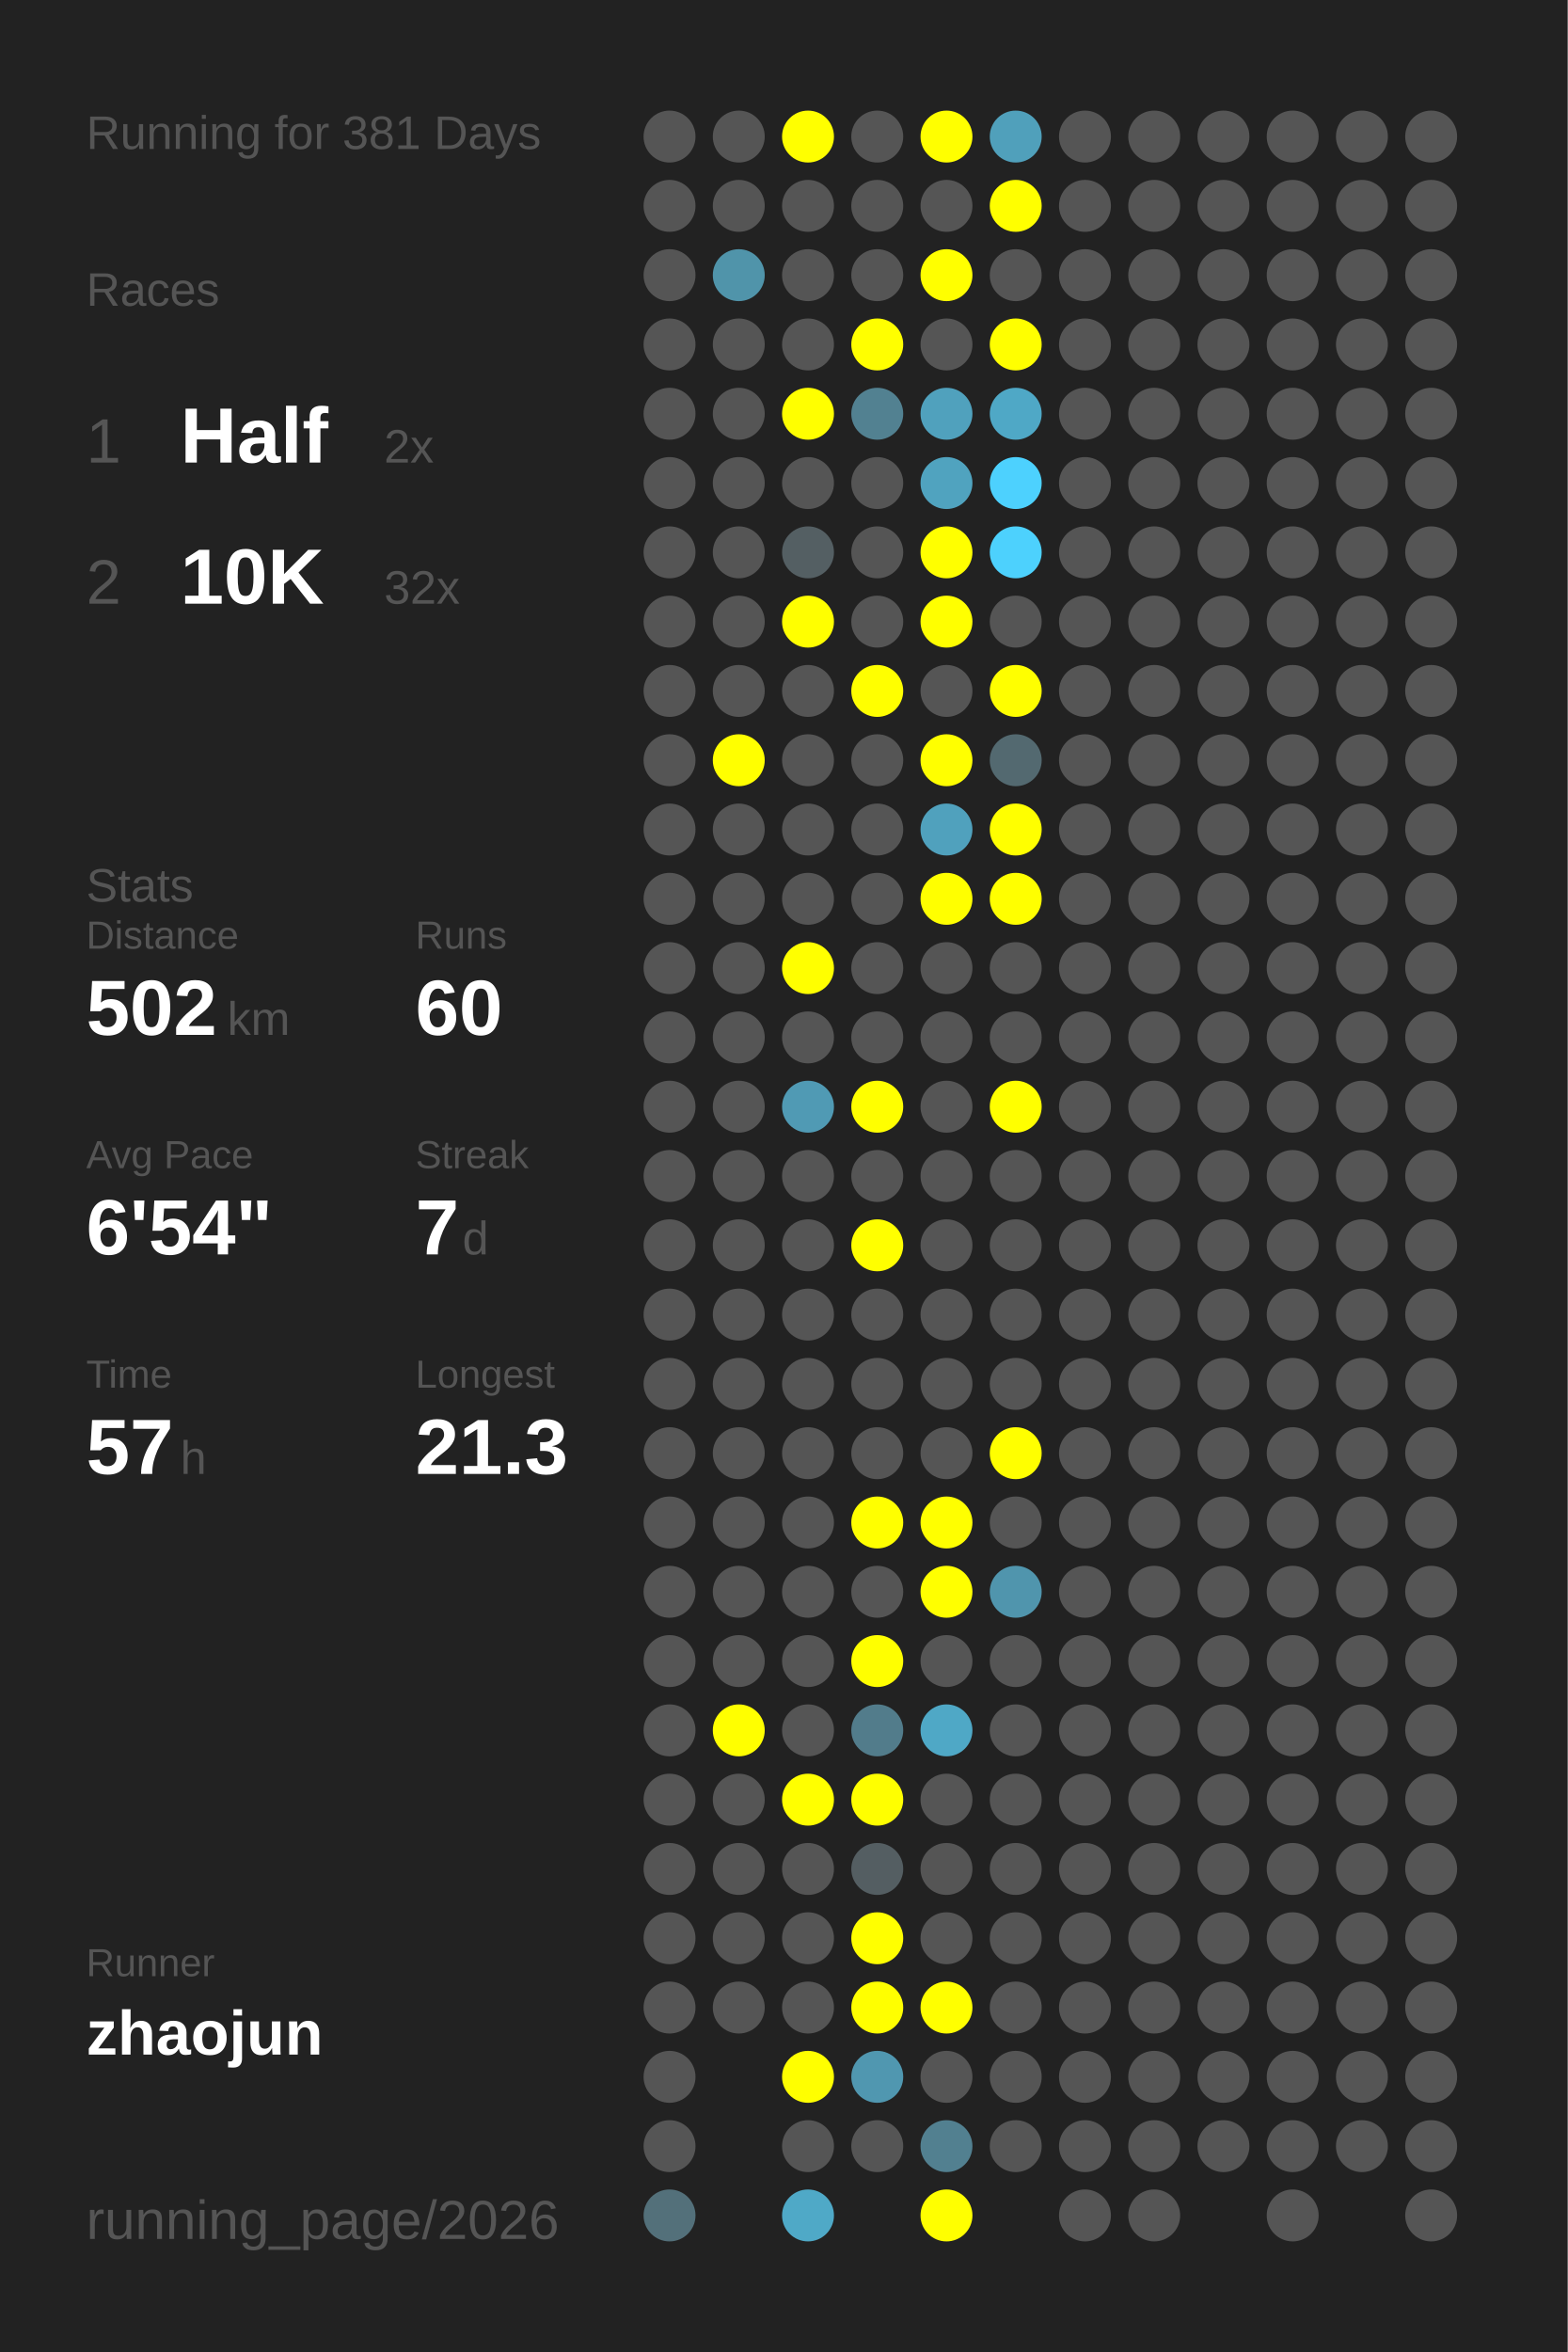
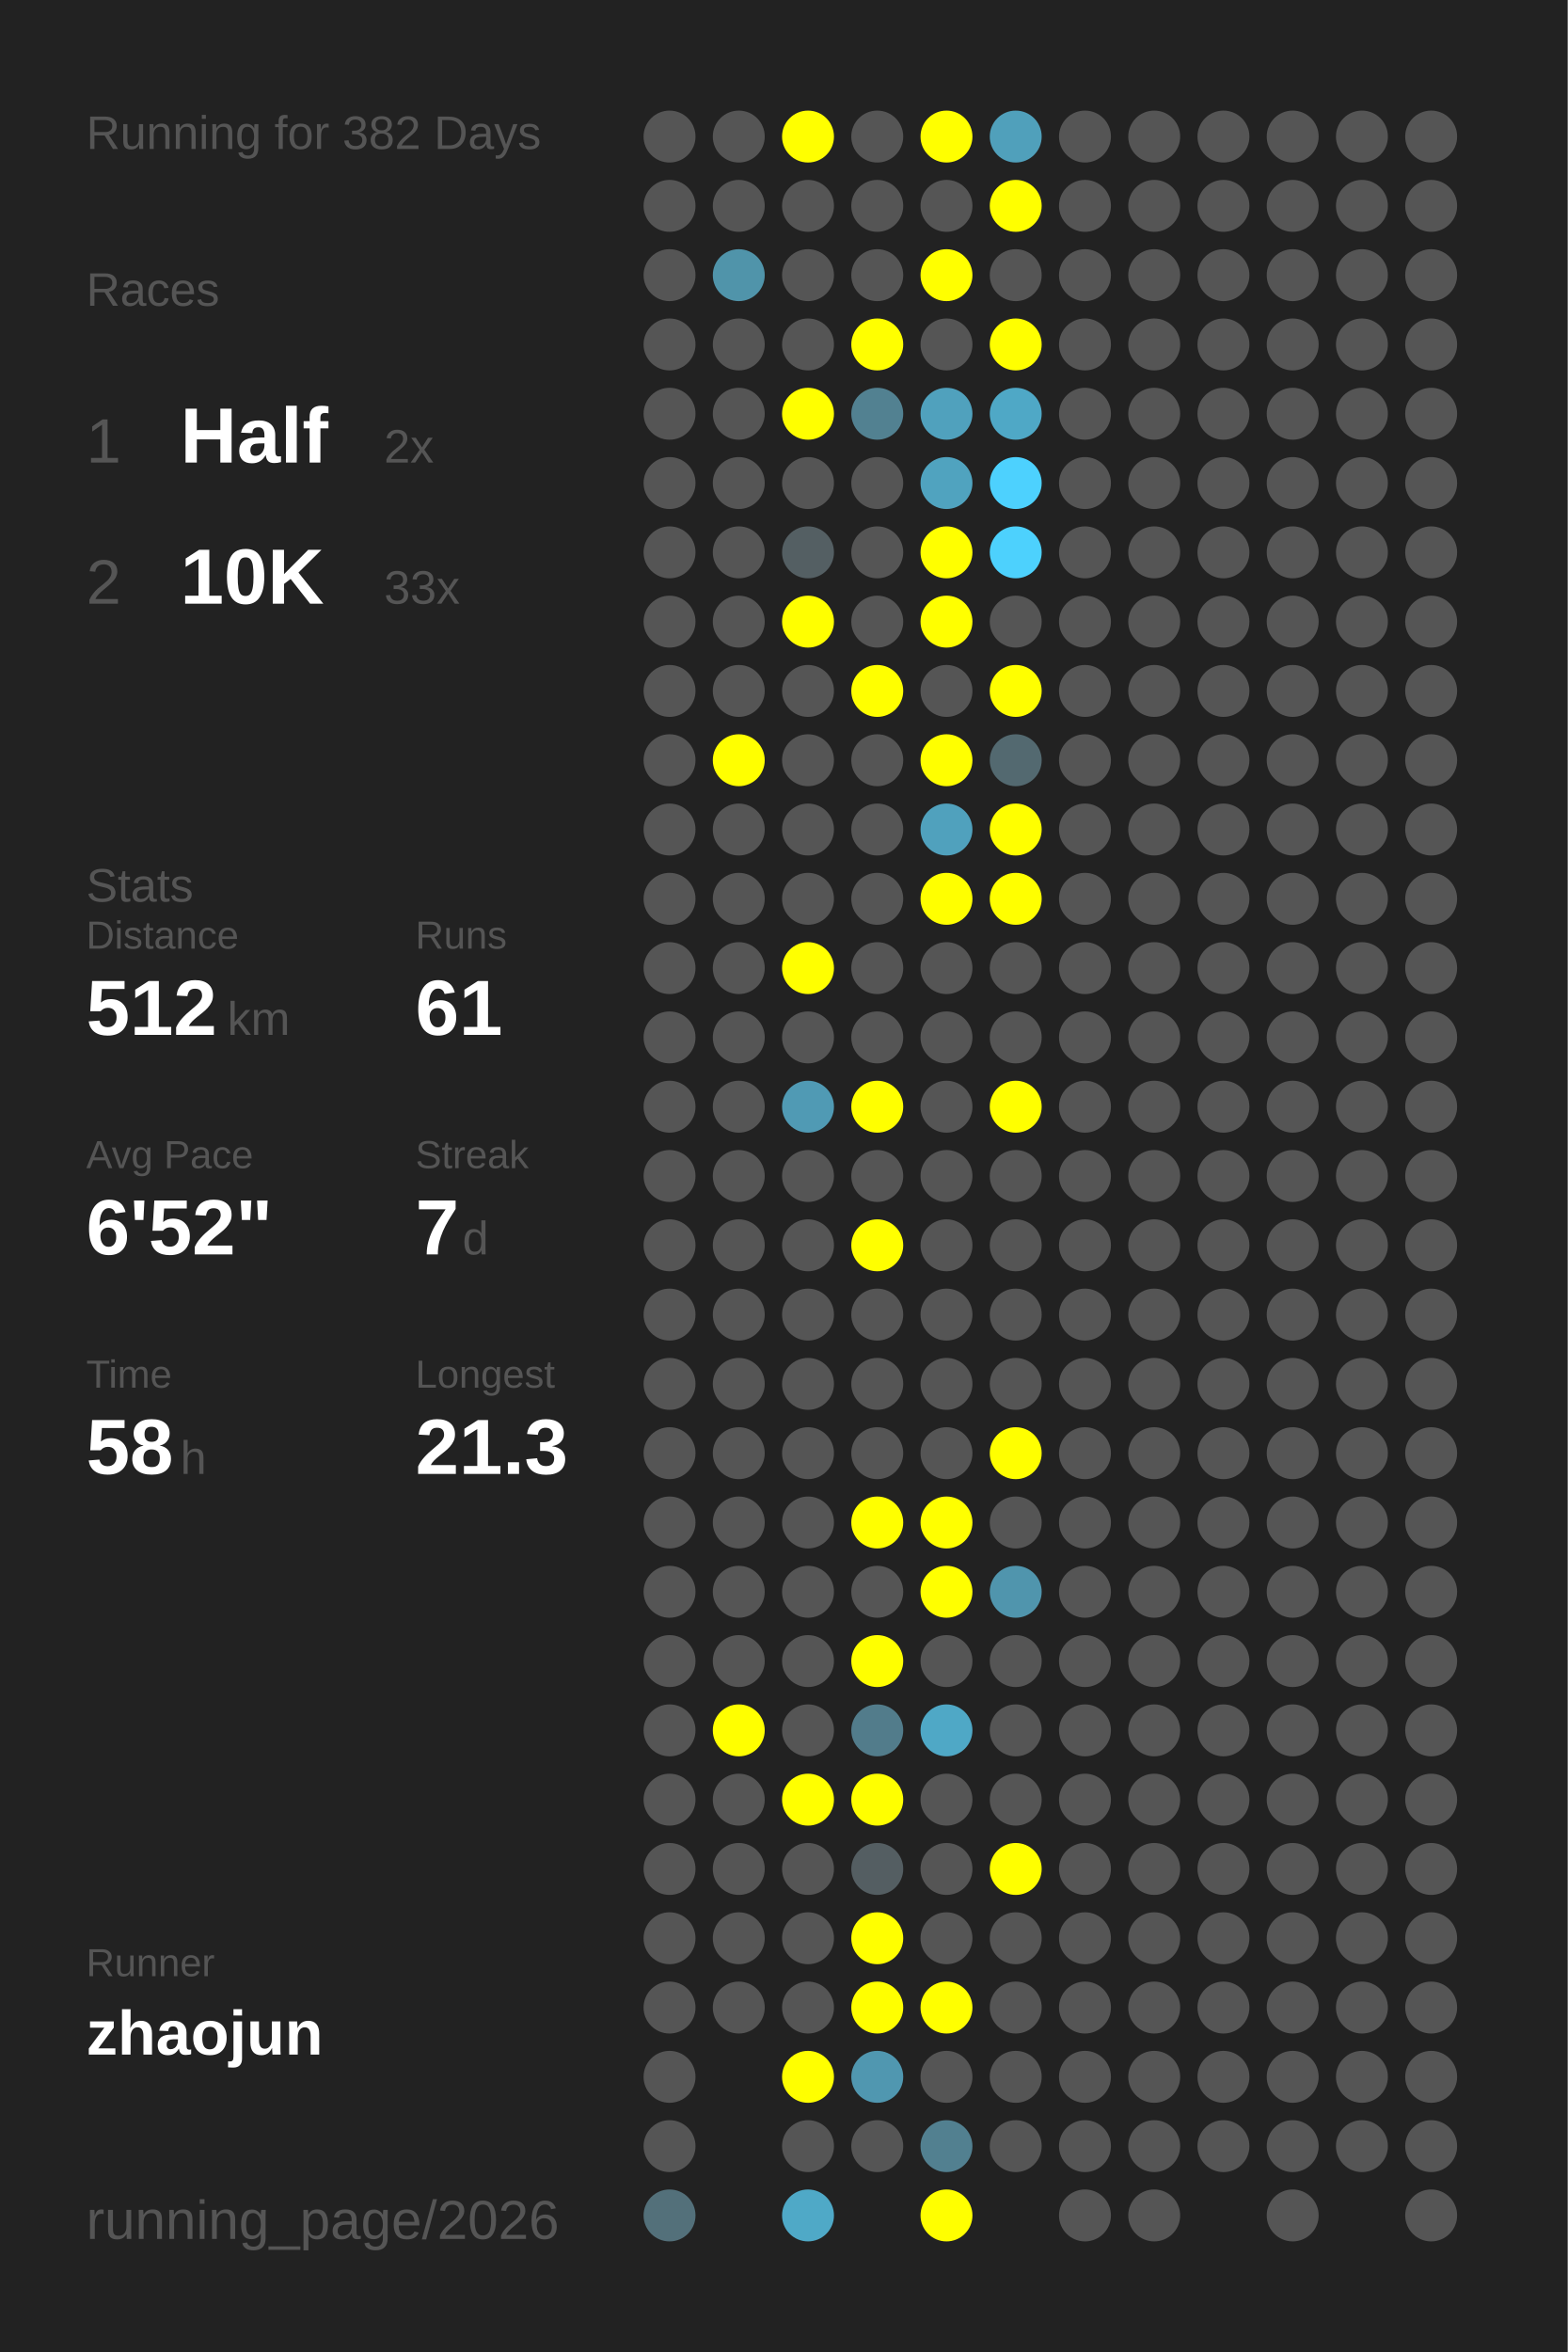
<svg xmlns="http://www.w3.org/2000/svg" baseProfile="full" height="300mm" version="1.1" viewBox="0,0,200,300" width="200mm">
  <defs />
  <rect fill="#222222" height="300" width="200" x="0" y="0" />
-   <text fill="#555555" style="font-size:6px; font-family:Arial;" x="11" y="19">Running for 381 Days</text>
+   <text fill="#555555" style="font-size:6px; font-family:Arial;" x="11" y="19">Running for 382 Days</text>
  <text fill="#555555" style="font-size:6px; font-family:Arial;" x="11" y="39">Races</text>
  <text fill="#555555" style="font-size:8px; font-family:Arial;" x="11" y="59">1</text>
  <text fill="#FFFFFF" style="font-size:10px; font-family:Arial; font-weight:bold;" x="23" y="59">Half</text>
  <text fill="#555555" style="font-size:6px; font-family:Arial;" x="49" y="59">2x</text>
  <text fill="#555555" style="font-size:8px; font-family:Arial;" x="11" y="77">2</text>
  <text fill="#FFFFFF" style="font-size:10px; font-family:Arial; font-weight:bold;" x="23" y="77">10K</text>
-   <text fill="#555555" style="font-size:6px; font-family:Arial;" x="49" y="77">32x</text>
+   <text fill="#555555" style="font-size:6px; font-family:Arial;" x="49" y="77">33x</text>
  <text fill="#555555" style="font-size:6px; font-family:Arial;" x="11" y="115">Stats</text>
  <text fill="#555555" style="font-size:5px; font-family:Arial;" x="11" y="121">Distance</text>
-   <text fill="#FFFFFF" style="font-size:10px; font-family:Arial; font-weight:bold;" x="11" y="132">502</text>
+   <text fill="#FFFFFF" style="font-size:10px; font-family:Arial; font-weight:bold;" x="11" y="132">512</text>
  <text fill="#555555" style="font-size:6px; font-family:Arial;" x="29" y="132">km</text>
  <text fill="#555555" style="font-size:5px; font-family:Arial;" x="53" y="121">Runs</text>
-   <text fill="#FFFFFF" style="font-size:10px; font-family:Arial; font-weight:bold;" x="53" y="132">60</text>
+   <text fill="#FFFFFF" style="font-size:10px; font-family:Arial; font-weight:bold;" x="53" y="132">61</text>
  <text fill="#555555" style="font-size:5px; font-family:Arial;" x="11" y="149">Avg Pace</text>
-   <text fill="#FFFFFF" style="font-size:10px; font-family:Arial; font-weight:bold;" x="11" y="160">6'54"</text>
+   <text fill="#FFFFFF" style="font-size:10px; font-family:Arial; font-weight:bold;" x="11" y="160">6'52"</text>
  <text fill="#555555" style="font-size:5px; font-family:Arial;" x="53" y="149">Streak</text>
  <text fill="#FFFFFF" style="font-size:10px; font-family:Arial; font-weight:bold;" x="53" y="160">7</text>
  <text fill="#555555" style="font-size:6px; font-family:Arial;" x="59" y="160">d</text>
  <text fill="#555555" style="font-size:5px; font-family:Arial;" x="11" y="177">Time</text>
-   <text fill="#FFFFFF" style="font-size:10px; font-family:Arial; font-weight:bold;" x="11" y="188">57</text>
+   <text fill="#FFFFFF" style="font-size:10px; font-family:Arial; font-weight:bold;" x="11" y="188">58</text>
  <text fill="#555555" style="font-size:6px; font-family:Arial;" x="23" y="188">h</text>
  <text fill="#555555" style="font-size:5px; font-family:Arial;" x="53" y="177">Longest</text>
  <text fill="#FFFFFF" style="font-size:10px; font-family:Arial; font-weight:bold;" x="53" y="188">21.3</text>
  <text fill="#555555" style="font-size:5px; font-family:Arial;" x="11" y="252.065">Runner</text>
  <text fill="#FFFFFF" style="font-size:8px; font-family:Arial; font-weight:bold;" x="11" y="262.065">zhaojun</text>
  <text fill="#555555" style="font-size:7px; font-family:Arial;" x="11" y="285.581">running_page/2026</text>
  <circle cx="85.417" cy="17.419" fill="#555555" r="3.312" />
  <circle cx="85.417" cy="26.258" fill="#555555" r="3.312" />
  <circle cx="85.417" cy="35.097" fill="#555555" r="3.312" />
  <circle cx="85.417" cy="43.935" fill="#555555" r="3.312" />
  <circle cx="85.417" cy="52.774" fill="#555555" r="3.312" />
  <circle cx="85.417" cy="61.613" fill="#555555" r="3.312" />
  <circle cx="85.417" cy="70.452" fill="#555555" r="3.312" />
  <circle cx="85.417" cy="79.29" fill="#555555" r="3.312" />
  <circle cx="85.417" cy="88.129" fill="#555555" r="3.312" />
  <circle cx="85.417" cy="96.968" fill="#555555" r="3.312" />
  <circle cx="85.417" cy="105.806" fill="#555555" r="3.312" />
  <circle cx="85.417" cy="114.645" fill="#555555" r="3.312" />
  <circle cx="85.417" cy="123.484" fill="#555555" r="3.312" />
  <circle cx="85.417" cy="132.323" fill="#555555" r="3.312" />
  <circle cx="85.417" cy="141.161" fill="#555555" r="3.312" />
  <circle cx="85.417" cy="150" fill="#555555" r="3.312" />
  <circle cx="85.417" cy="158.839" fill="#555555" r="3.312" />
  <circle cx="85.417" cy="167.677" fill="#555555" r="3.312" />
  <circle cx="85.417" cy="176.516" fill="#555555" r="3.312" />
  <circle cx="85.417" cy="185.355" fill="#555555" r="3.312" />
  <circle cx="85.417" cy="194.194" fill="#555555" r="3.312" />
  <circle cx="85.417" cy="203.032" fill="#555555" r="3.312" />
  <circle cx="85.417" cy="211.871" fill="#555555" r="3.312" />
  <circle cx="85.417" cy="220.71" fill="#555555" r="3.312" />
  <circle cx="85.417" cy="229.548" fill="#555555" r="3.312" />
  <circle cx="85.417" cy="238.387" fill="#555555" r="3.312" />
  <circle cx="85.417" cy="247.226" fill="#555555" r="3.312" />
  <circle cx="85.417" cy="256.065" fill="#555555" r="3.312" />
  <circle cx="85.417" cy="264.903" fill="#555555" r="3.312" />
  <circle cx="85.417" cy="273.742" fill="#555555" r="3.312" />
  <circle cx="85.417" cy="282.581" fill="#53707a" r="3.312" />
  <circle cx="94.25" cy="17.419" fill="#555555" r="3.312" />
  <circle cx="94.25" cy="26.258" fill="#555555" r="3.312" />
  <circle cx="94.25" cy="35.097" fill="#5094aa" r="3.312" />
  <circle cx="94.25" cy="43.935" fill="#555555" r="3.312" />
  <circle cx="94.25" cy="52.774" fill="#555555" r="3.312" />
  <circle cx="94.25" cy="61.613" fill="#555555" r="3.312" />
  <circle cx="94.25" cy="70.452" fill="#555555" r="3.312" />
  <circle cx="94.25" cy="79.29" fill="#555555" r="3.312" />
  <circle cx="94.25" cy="88.129" fill="#555555" r="3.312" />
  <circle cx="94.25" cy="96.968" fill="#FFFF00" r="3.312" />
  <circle cx="94.25" cy="105.806" fill="#555555" r="3.312" />
  <circle cx="94.25" cy="114.645" fill="#555555" r="3.312" />
  <circle cx="94.25" cy="123.484" fill="#555555" r="3.312" />
  <circle cx="94.25" cy="132.323" fill="#555555" r="3.312" />
  <circle cx="94.25" cy="141.161" fill="#555555" r="3.312" />
  <circle cx="94.25" cy="150" fill="#555555" r="3.312" />
  <circle cx="94.25" cy="158.839" fill="#555555" r="3.312" />
  <circle cx="94.25" cy="167.677" fill="#555555" r="3.312" />
  <circle cx="94.25" cy="176.516" fill="#555555" r="3.312" />
  <circle cx="94.25" cy="185.355" fill="#555555" r="3.312" />
  <circle cx="94.25" cy="194.194" fill="#555555" r="3.312" />
  <circle cx="94.25" cy="203.032" fill="#555555" r="3.312" />
  <circle cx="94.25" cy="211.871" fill="#555555" r="3.312" />
  <circle cx="94.25" cy="220.71" fill="#FFFF00" r="3.312" />
  <circle cx="94.25" cy="229.548" fill="#555555" r="3.312" />
  <circle cx="94.25" cy="238.387" fill="#555555" r="3.312" />
  <circle cx="94.25" cy="247.226" fill="#555555" r="3.312" />
  <circle cx="94.25" cy="256.065" fill="#555555" r="3.312" />
  <circle cx="103.083" cy="17.419" fill="#FFFF00" r="3.312" />
  <circle cx="103.083" cy="26.258" fill="#555555" r="3.312" />
  <circle cx="103.083" cy="35.097" fill="#555555" r="3.312" />
  <circle cx="103.083" cy="43.935" fill="#555555" r="3.312" />
  <circle cx="103.083" cy="52.774" fill="#FFFF00" r="3.312" />
  <circle cx="103.083" cy="61.613" fill="#555555" r="3.312" />
  <circle cx="103.083" cy="70.452" fill="#545f63" r="3.312" />
  <circle cx="103.083" cy="79.29" fill="#FFFF00" r="3.312" />
  <circle cx="103.083" cy="88.129" fill="#555555" r="3.312" />
  <circle cx="103.083" cy="96.968" fill="#555555" r="3.312" />
  <circle cx="103.083" cy="105.806" fill="#555555" r="3.312" />
  <circle cx="103.083" cy="114.645" fill="#555555" r="3.312" />
  <circle cx="103.083" cy="123.484" fill="#FFFF00" r="3.312" />
  <circle cx="103.083" cy="132.323" fill="#555555" r="3.312" />
  <circle cx="103.083" cy="141.161" fill="#509ab4" r="3.312" />
  <circle cx="103.083" cy="150" fill="#555555" r="3.312" />
  <circle cx="103.083" cy="158.839" fill="#555555" r="3.312" />
  <circle cx="103.083" cy="167.677" fill="#555555" r="3.312" />
  <circle cx="103.083" cy="176.516" fill="#555555" r="3.312" />
  <circle cx="103.083" cy="185.355" fill="#555555" r="3.312" />
  <circle cx="103.083" cy="194.194" fill="#555555" r="3.312" />
  <circle cx="103.083" cy="203.032" fill="#555555" r="3.312" />
  <circle cx="103.083" cy="211.871" fill="#555555" r="3.312" />
  <circle cx="103.083" cy="220.71" fill="#555555" r="3.312" />
  <circle cx="103.083" cy="229.548" fill="#FFFF00" r="3.312" />
  <circle cx="103.083" cy="238.387" fill="#555555" r="3.312" />
  <circle cx="103.083" cy="247.226" fill="#555555" r="3.312" />
  <circle cx="103.083" cy="256.065" fill="#555555" r="3.312" />
  <circle cx="103.083" cy="264.903" fill="#FFFF00" r="3.312" />
  <circle cx="103.083" cy="273.742" fill="#555555" r="3.312" />
  <circle cx="103.083" cy="282.581" fill="#4fa9c7" r="3.312" />
  <circle cx="111.917" cy="17.419" fill="#555555" r="3.312" />
  <circle cx="111.917" cy="26.258" fill="#555555" r="3.312" />
  <circle cx="111.917" cy="35.097" fill="#555555" r="3.312" />
  <circle cx="111.917" cy="43.935" fill="#FFFF00" r="3.312" />
  <circle cx="111.917" cy="52.774" fill="#528191" r="3.312" />
  <circle cx="111.917" cy="61.613" fill="#555555" r="3.312" />
  <circle cx="111.917" cy="70.452" fill="#555555" r="3.312" />
  <circle cx="111.917" cy="79.29" fill="#555555" r="3.312" />
  <circle cx="111.917" cy="88.129" fill="#FFFF00" r="3.312" />
  <circle cx="111.917" cy="96.968" fill="#555555" r="3.312" />
  <circle cx="111.917" cy="105.806" fill="#555555" r="3.312" />
  <circle cx="111.917" cy="114.645" fill="#555555" r="3.312" />
  <circle cx="111.917" cy="123.484" fill="#555555" r="3.312" />
  <circle cx="111.917" cy="132.323" fill="#555555" r="3.312" />
  <circle cx="111.917" cy="141.161" fill="#FFFF00" r="3.312" />
  <circle cx="111.917" cy="150" fill="#555555" r="3.312" />
  <circle cx="111.917" cy="158.839" fill="#FFFF00" r="3.312" />
  <circle cx="111.917" cy="167.677" fill="#555555" r="3.312" />
  <circle cx="111.917" cy="176.516" fill="#555555" r="3.312" />
  <circle cx="111.917" cy="185.355" fill="#555555" r="3.312" />
  <circle cx="111.917" cy="194.194" fill="#FFFF00" r="3.312" />
  <circle cx="111.917" cy="203.032" fill="#555555" r="3.312" />
  <circle cx="111.917" cy="211.871" fill="#FFFF00" r="3.312" />
  <circle cx="111.917" cy="220.71" fill="#527c8b" r="3.312" />
  <circle cx="111.917" cy="229.548" fill="#FFFF00" r="3.312" />
  <circle cx="111.917" cy="238.387" fill="#545e62" r="3.312" />
  <circle cx="111.917" cy="247.226" fill="#FFFF00" r="3.312" />
  <circle cx="111.917" cy="256.065" fill="#FFFF00" r="3.312" />
  <circle cx="111.917" cy="264.903" fill="#5097b0" r="3.312" />
  <circle cx="111.917" cy="273.742" fill="#555555" r="3.312" />
  <circle cx="120.75" cy="17.419" fill="#FFFF00" r="3.312" />
  <circle cx="120.75" cy="26.258" fill="#555555" r="3.312" />
  <circle cx="120.75" cy="35.097" fill="#FFFF00" r="3.312" />
  <circle cx="120.75" cy="43.935" fill="#555555" r="3.312" />
  <circle cx="120.75" cy="52.774" fill="#50a1bd" r="3.312" />
  <circle cx="120.75" cy="61.613" fill="#50a3bf" r="3.312" />
  <circle cx="120.75" cy="70.452" fill="#FFFF00" r="3.312" />
  <circle cx="120.75" cy="79.29" fill="#FFFF00" r="3.312" />
  <circle cx="120.75" cy="88.129" fill="#555555" r="3.312" />
  <circle cx="120.75" cy="96.968" fill="#FFFF00" r="3.312" />
  <circle cx="120.75" cy="105.806" fill="#50a1bd" r="3.312" />
  <circle cx="120.75" cy="114.645" fill="#FFFF00" r="3.312" />
  <circle cx="120.75" cy="123.484" fill="#555555" r="3.312" />
  <circle cx="120.75" cy="132.323" fill="#555555" r="3.312" />
  <circle cx="120.75" cy="141.161" fill="#555555" r="3.312" />
  <circle cx="120.75" cy="150" fill="#555555" r="3.312" />
  <circle cx="120.75" cy="158.839" fill="#555555" r="3.312" />
  <circle cx="120.75" cy="167.677" fill="#555555" r="3.312" />
  <circle cx="120.75" cy="176.516" fill="#555555" r="3.312" />
  <circle cx="120.75" cy="185.355" fill="#555555" r="3.312" />
  <circle cx="120.75" cy="194.194" fill="#FFFF00" r="3.312" />
  <circle cx="120.75" cy="203.032" fill="#FFFF00" r="3.312" />
  <circle cx="120.75" cy="211.871" fill="#555555" r="3.312" />
  <circle cx="120.75" cy="220.71" fill="#4fa8c6" r="3.312" />
  <circle cx="120.75" cy="229.548" fill="#555555" r="3.312" />
  <circle cx="120.75" cy="238.387" fill="#555555" r="3.312" />
  <circle cx="120.75" cy="247.226" fill="#555555" r="3.312" />
  <circle cx="120.75" cy="256.065" fill="#FFFF00" r="3.312" />
  <circle cx="120.75" cy="264.903" fill="#555555" r="3.312" />
  <circle cx="120.75" cy="273.742" fill="#528090" r="3.312" />
  <circle cx="120.75" cy="282.581" fill="#FFFF00" r="3.312" />
  <circle cx="129.583" cy="17.419" fill="#50a0bb" r="3.312" />
  <circle cx="129.583" cy="26.258" fill="#FFFF00" r="3.312" />
  <circle cx="129.583" cy="35.097" fill="#555555" r="3.312" />
  <circle cx="129.583" cy="43.935" fill="#FFFF00" r="3.312" />
  <circle cx="129.583" cy="52.774" fill="#4fa8c6" r="3.312" />
  <circle cx="129.583" cy="61.613" fill="#4dd1fe" r="3.312" />
  <circle cx="129.583" cy="70.452" fill="#4dd1fd" r="3.312" />
  <circle cx="129.583" cy="79.29" fill="#555555" r="3.312" />
  <circle cx="129.583" cy="88.129" fill="#FFFF00" r="3.312" />
  <circle cx="129.583" cy="96.968" fill="#536970" r="3.312" />
  <circle cx="129.583" cy="105.806" fill="#FFFF00" r="3.312" />
  <circle cx="129.583" cy="114.645" fill="#FFFF00" r="3.312" />
  <circle cx="129.583" cy="123.484" fill="#555555" r="3.312" />
  <circle cx="129.583" cy="132.323" fill="#555555" r="3.312" />
  <circle cx="129.583" cy="141.161" fill="#FFFF00" r="3.312" />
  <circle cx="129.583" cy="150" fill="#555555" r="3.312" />
  <circle cx="129.583" cy="158.839" fill="#555555" r="3.312" />
  <circle cx="129.583" cy="167.677" fill="#555555" r="3.312" />
  <circle cx="129.583" cy="176.516" fill="#555555" r="3.312" />
  <circle cx="129.583" cy="185.355" fill="#FFFF00" r="3.312" />
  <circle cx="129.583" cy="194.194" fill="#555555" r="3.312" />
  <circle cx="129.583" cy="203.032" fill="#5095ad" r="3.312" />
  <circle cx="129.583" cy="211.871" fill="#555555" r="3.312" />
  <circle cx="129.583" cy="220.71" fill="#555555" r="3.312" />
  <circle cx="129.583" cy="229.548" fill="#555555" r="3.312" />
-   <circle cx="129.583" cy="238.387" fill="#555555" r="3.312" />
+   <circle cx="129.583" cy="238.387" fill="#FFFF00" r="3.312" />
  <circle cx="129.583" cy="247.226" fill="#555555" r="3.312" />
  <circle cx="129.583" cy="256.065" fill="#555555" r="3.312" />
  <circle cx="129.583" cy="264.903" fill="#555555" r="3.312" />
  <circle cx="129.583" cy="273.742" fill="#555555" r="3.312" />
  <circle cx="138.417" cy="17.419" fill="#555555" r="3.312" />
  <circle cx="138.417" cy="26.258" fill="#555555" r="3.312" />
  <circle cx="138.417" cy="35.097" fill="#555555" r="3.312" />
  <circle cx="138.417" cy="43.935" fill="#555555" r="3.312" />
  <circle cx="138.417" cy="52.774" fill="#555555" r="3.312" />
  <circle cx="138.417" cy="61.613" fill="#555555" r="3.312" />
  <circle cx="138.417" cy="70.452" fill="#555555" r="3.312" />
  <circle cx="138.417" cy="79.29" fill="#555555" r="3.312" />
  <circle cx="138.417" cy="88.129" fill="#555555" r="3.312" />
  <circle cx="138.417" cy="96.968" fill="#555555" r="3.312" />
  <circle cx="138.417" cy="105.806" fill="#555555" r="3.312" />
  <circle cx="138.417" cy="114.645" fill="#555555" r="3.312" />
  <circle cx="138.417" cy="123.484" fill="#555555" r="3.312" />
  <circle cx="138.417" cy="132.323" fill="#555555" r="3.312" />
  <circle cx="138.417" cy="141.161" fill="#555555" r="3.312" />
  <circle cx="138.417" cy="150" fill="#555555" r="3.312" />
  <circle cx="138.417" cy="158.839" fill="#555555" r="3.312" />
  <circle cx="138.417" cy="167.677" fill="#555555" r="3.312" />
  <circle cx="138.417" cy="176.516" fill="#555555" r="3.312" />
  <circle cx="138.417" cy="185.355" fill="#555555" r="3.312" />
  <circle cx="138.417" cy="194.194" fill="#555555" r="3.312" />
  <circle cx="138.417" cy="203.032" fill="#555555" r="3.312" />
  <circle cx="138.417" cy="211.871" fill="#555555" r="3.312" />
  <circle cx="138.417" cy="220.71" fill="#555555" r="3.312" />
  <circle cx="138.417" cy="229.548" fill="#555555" r="3.312" />
  <circle cx="138.417" cy="238.387" fill="#555555" r="3.312" />
  <circle cx="138.417" cy="247.226" fill="#555555" r="3.312" />
  <circle cx="138.417" cy="256.065" fill="#555555" r="3.312" />
  <circle cx="138.417" cy="264.903" fill="#555555" r="3.312" />
  <circle cx="138.417" cy="273.742" fill="#555555" r="3.312" />
  <circle cx="138.417" cy="282.581" fill="#555555" r="3.312" />
  <circle cx="147.25" cy="17.419" fill="#555555" r="3.312" />
  <circle cx="147.25" cy="26.258" fill="#555555" r="3.312" />
  <circle cx="147.25" cy="35.097" fill="#555555" r="3.312" />
  <circle cx="147.25" cy="43.935" fill="#555555" r="3.312" />
  <circle cx="147.25" cy="52.774" fill="#555555" r="3.312" />
  <circle cx="147.25" cy="61.613" fill="#555555" r="3.312" />
  <circle cx="147.25" cy="70.452" fill="#555555" r="3.312" />
  <circle cx="147.25" cy="79.29" fill="#555555" r="3.312" />
  <circle cx="147.25" cy="88.129" fill="#555555" r="3.312" />
  <circle cx="147.25" cy="96.968" fill="#555555" r="3.312" />
  <circle cx="147.25" cy="105.806" fill="#555555" r="3.312" />
  <circle cx="147.25" cy="114.645" fill="#555555" r="3.312" />
  <circle cx="147.25" cy="123.484" fill="#555555" r="3.312" />
  <circle cx="147.25" cy="132.323" fill="#555555" r="3.312" />
  <circle cx="147.25" cy="141.161" fill="#555555" r="3.312" />
  <circle cx="147.25" cy="150" fill="#555555" r="3.312" />
  <circle cx="147.25" cy="158.839" fill="#555555" r="3.312" />
  <circle cx="147.25" cy="167.677" fill="#555555" r="3.312" />
  <circle cx="147.25" cy="176.516" fill="#555555" r="3.312" />
  <circle cx="147.25" cy="185.355" fill="#555555" r="3.312" />
  <circle cx="147.25" cy="194.194" fill="#555555" r="3.312" />
  <circle cx="147.25" cy="203.032" fill="#555555" r="3.312" />
  <circle cx="147.25" cy="211.871" fill="#555555" r="3.312" />
  <circle cx="147.25" cy="220.71" fill="#555555" r="3.312" />
  <circle cx="147.25" cy="229.548" fill="#555555" r="3.312" />
  <circle cx="147.25" cy="238.387" fill="#555555" r="3.312" />
  <circle cx="147.25" cy="247.226" fill="#555555" r="3.312" />
  <circle cx="147.25" cy="256.065" fill="#555555" r="3.312" />
  <circle cx="147.25" cy="264.903" fill="#555555" r="3.312" />
  <circle cx="147.25" cy="273.742" fill="#555555" r="3.312" />
  <circle cx="147.25" cy="282.581" fill="#555555" r="3.312" />
  <circle cx="156.083" cy="17.419" fill="#555555" r="3.312" />
  <circle cx="156.083" cy="26.258" fill="#555555" r="3.312" />
  <circle cx="156.083" cy="35.097" fill="#555555" r="3.312" />
  <circle cx="156.083" cy="43.935" fill="#555555" r="3.312" />
  <circle cx="156.083" cy="52.774" fill="#555555" r="3.312" />
  <circle cx="156.083" cy="61.613" fill="#555555" r="3.312" />
  <circle cx="156.083" cy="70.452" fill="#555555" r="3.312" />
  <circle cx="156.083" cy="79.29" fill="#555555" r="3.312" />
  <circle cx="156.083" cy="88.129" fill="#555555" r="3.312" />
  <circle cx="156.083" cy="96.968" fill="#555555" r="3.312" />
  <circle cx="156.083" cy="105.806" fill="#555555" r="3.312" />
  <circle cx="156.083" cy="114.645" fill="#555555" r="3.312" />
  <circle cx="156.083" cy="123.484" fill="#555555" r="3.312" />
  <circle cx="156.083" cy="132.323" fill="#555555" r="3.312" />
  <circle cx="156.083" cy="141.161" fill="#555555" r="3.312" />
  <circle cx="156.083" cy="150" fill="#555555" r="3.312" />
  <circle cx="156.083" cy="158.839" fill="#555555" r="3.312" />
  <circle cx="156.083" cy="167.677" fill="#555555" r="3.312" />
  <circle cx="156.083" cy="176.516" fill="#555555" r="3.312" />
  <circle cx="156.083" cy="185.355" fill="#555555" r="3.312" />
  <circle cx="156.083" cy="194.194" fill="#555555" r="3.312" />
  <circle cx="156.083" cy="203.032" fill="#555555" r="3.312" />
  <circle cx="156.083" cy="211.871" fill="#555555" r="3.312" />
  <circle cx="156.083" cy="220.71" fill="#555555" r="3.312" />
  <circle cx="156.083" cy="229.548" fill="#555555" r="3.312" />
  <circle cx="156.083" cy="238.387" fill="#555555" r="3.312" />
  <circle cx="156.083" cy="247.226" fill="#555555" r="3.312" />
  <circle cx="156.083" cy="256.065" fill="#555555" r="3.312" />
  <circle cx="156.083" cy="264.903" fill="#555555" r="3.312" />
  <circle cx="156.083" cy="273.742" fill="#555555" r="3.312" />
  <circle cx="164.917" cy="17.419" fill="#555555" r="3.312" />
  <circle cx="164.917" cy="26.258" fill="#555555" r="3.312" />
  <circle cx="164.917" cy="35.097" fill="#555555" r="3.312" />
  <circle cx="164.917" cy="43.935" fill="#555555" r="3.312" />
  <circle cx="164.917" cy="52.774" fill="#555555" r="3.312" />
  <circle cx="164.917" cy="61.613" fill="#555555" r="3.312" />
  <circle cx="164.917" cy="70.452" fill="#555555" r="3.312" />
  <circle cx="164.917" cy="79.29" fill="#555555" r="3.312" />
  <circle cx="164.917" cy="88.129" fill="#555555" r="3.312" />
  <circle cx="164.917" cy="96.968" fill="#555555" r="3.312" />
  <circle cx="164.917" cy="105.806" fill="#555555" r="3.312" />
  <circle cx="164.917" cy="114.645" fill="#555555" r="3.312" />
  <circle cx="164.917" cy="123.484" fill="#555555" r="3.312" />
  <circle cx="164.917" cy="132.323" fill="#555555" r="3.312" />
  <circle cx="164.917" cy="141.161" fill="#555555" r="3.312" />
  <circle cx="164.917" cy="150" fill="#555555" r="3.312" />
  <circle cx="164.917" cy="158.839" fill="#555555" r="3.312" />
  <circle cx="164.917" cy="167.677" fill="#555555" r="3.312" />
  <circle cx="164.917" cy="176.516" fill="#555555" r="3.312" />
  <circle cx="164.917" cy="185.355" fill="#555555" r="3.312" />
  <circle cx="164.917" cy="194.194" fill="#555555" r="3.312" />
  <circle cx="164.917" cy="203.032" fill="#555555" r="3.312" />
  <circle cx="164.917" cy="211.871" fill="#555555" r="3.312" />
  <circle cx="164.917" cy="220.71" fill="#555555" r="3.312" />
  <circle cx="164.917" cy="229.548" fill="#555555" r="3.312" />
  <circle cx="164.917" cy="238.387" fill="#555555" r="3.312" />
  <circle cx="164.917" cy="247.226" fill="#555555" r="3.312" />
  <circle cx="164.917" cy="256.065" fill="#555555" r="3.312" />
  <circle cx="164.917" cy="264.903" fill="#555555" r="3.312" />
  <circle cx="164.917" cy="273.742" fill="#555555" r="3.312" />
  <circle cx="164.917" cy="282.581" fill="#555555" r="3.312" />
  <circle cx="173.75" cy="17.419" fill="#555555" r="3.312" />
  <circle cx="173.75" cy="26.258" fill="#555555" r="3.312" />
  <circle cx="173.75" cy="35.097" fill="#555555" r="3.312" />
  <circle cx="173.75" cy="43.935" fill="#555555" r="3.312" />
  <circle cx="173.75" cy="52.774" fill="#555555" r="3.312" />
  <circle cx="173.75" cy="61.613" fill="#555555" r="3.312" />
  <circle cx="173.75" cy="70.452" fill="#555555" r="3.312" />
  <circle cx="173.75" cy="79.29" fill="#555555" r="3.312" />
  <circle cx="173.75" cy="88.129" fill="#555555" r="3.312" />
  <circle cx="173.75" cy="96.968" fill="#555555" r="3.312" />
  <circle cx="173.75" cy="105.806" fill="#555555" r="3.312" />
  <circle cx="173.75" cy="114.645" fill="#555555" r="3.312" />
  <circle cx="173.75" cy="123.484" fill="#555555" r="3.312" />
  <circle cx="173.75" cy="132.323" fill="#555555" r="3.312" />
  <circle cx="173.75" cy="141.161" fill="#555555" r="3.312" />
  <circle cx="173.75" cy="150" fill="#555555" r="3.312" />
  <circle cx="173.75" cy="158.839" fill="#555555" r="3.312" />
  <circle cx="173.75" cy="167.677" fill="#555555" r="3.312" />
  <circle cx="173.75" cy="176.516" fill="#555555" r="3.312" />
  <circle cx="173.75" cy="185.355" fill="#555555" r="3.312" />
  <circle cx="173.75" cy="194.194" fill="#555555" r="3.312" />
  <circle cx="173.75" cy="203.032" fill="#555555" r="3.312" />
  <circle cx="173.75" cy="211.871" fill="#555555" r="3.312" />
  <circle cx="173.75" cy="220.71" fill="#555555" r="3.312" />
  <circle cx="173.75" cy="229.548" fill="#555555" r="3.312" />
  <circle cx="173.75" cy="238.387" fill="#555555" r="3.312" />
  <circle cx="173.75" cy="247.226" fill="#555555" r="3.312" />
  <circle cx="173.75" cy="256.065" fill="#555555" r="3.312" />
  <circle cx="173.75" cy="264.903" fill="#555555" r="3.312" />
  <circle cx="173.75" cy="273.742" fill="#555555" r="3.312" />
  <circle cx="182.583" cy="17.419" fill="#555555" r="3.312" />
  <circle cx="182.583" cy="26.258" fill="#555555" r="3.312" />
  <circle cx="182.583" cy="35.097" fill="#555555" r="3.312" />
  <circle cx="182.583" cy="43.935" fill="#555555" r="3.312" />
  <circle cx="182.583" cy="52.774" fill="#555555" r="3.312" />
  <circle cx="182.583" cy="61.613" fill="#555555" r="3.312" />
  <circle cx="182.583" cy="70.452" fill="#555555" r="3.312" />
  <circle cx="182.583" cy="79.29" fill="#555555" r="3.312" />
  <circle cx="182.583" cy="88.129" fill="#555555" r="3.312" />
  <circle cx="182.583" cy="96.968" fill="#555555" r="3.312" />
  <circle cx="182.583" cy="105.806" fill="#555555" r="3.312" />
  <circle cx="182.583" cy="114.645" fill="#555555" r="3.312" />
  <circle cx="182.583" cy="123.484" fill="#555555" r="3.312" />
  <circle cx="182.583" cy="132.323" fill="#555555" r="3.312" />
  <circle cx="182.583" cy="141.161" fill="#555555" r="3.312" />
  <circle cx="182.583" cy="150" fill="#555555" r="3.312" />
  <circle cx="182.583" cy="158.839" fill="#555555" r="3.312" />
  <circle cx="182.583" cy="167.677" fill="#555555" r="3.312" />
  <circle cx="182.583" cy="176.516" fill="#555555" r="3.312" />
  <circle cx="182.583" cy="185.355" fill="#555555" r="3.312" />
  <circle cx="182.583" cy="194.194" fill="#555555" r="3.312" />
  <circle cx="182.583" cy="203.032" fill="#555555" r="3.312" />
  <circle cx="182.583" cy="211.871" fill="#555555" r="3.312" />
  <circle cx="182.583" cy="220.71" fill="#555555" r="3.312" />
  <circle cx="182.583" cy="229.548" fill="#555555" r="3.312" />
  <circle cx="182.583" cy="238.387" fill="#555555" r="3.312" />
  <circle cx="182.583" cy="247.226" fill="#555555" r="3.312" />
  <circle cx="182.583" cy="256.065" fill="#555555" r="3.312" />
  <circle cx="182.583" cy="264.903" fill="#555555" r="3.312" />
  <circle cx="182.583" cy="273.742" fill="#555555" r="3.312" />
  <circle cx="182.583" cy="282.581" fill="#555555" r="3.312" />
</svg>
